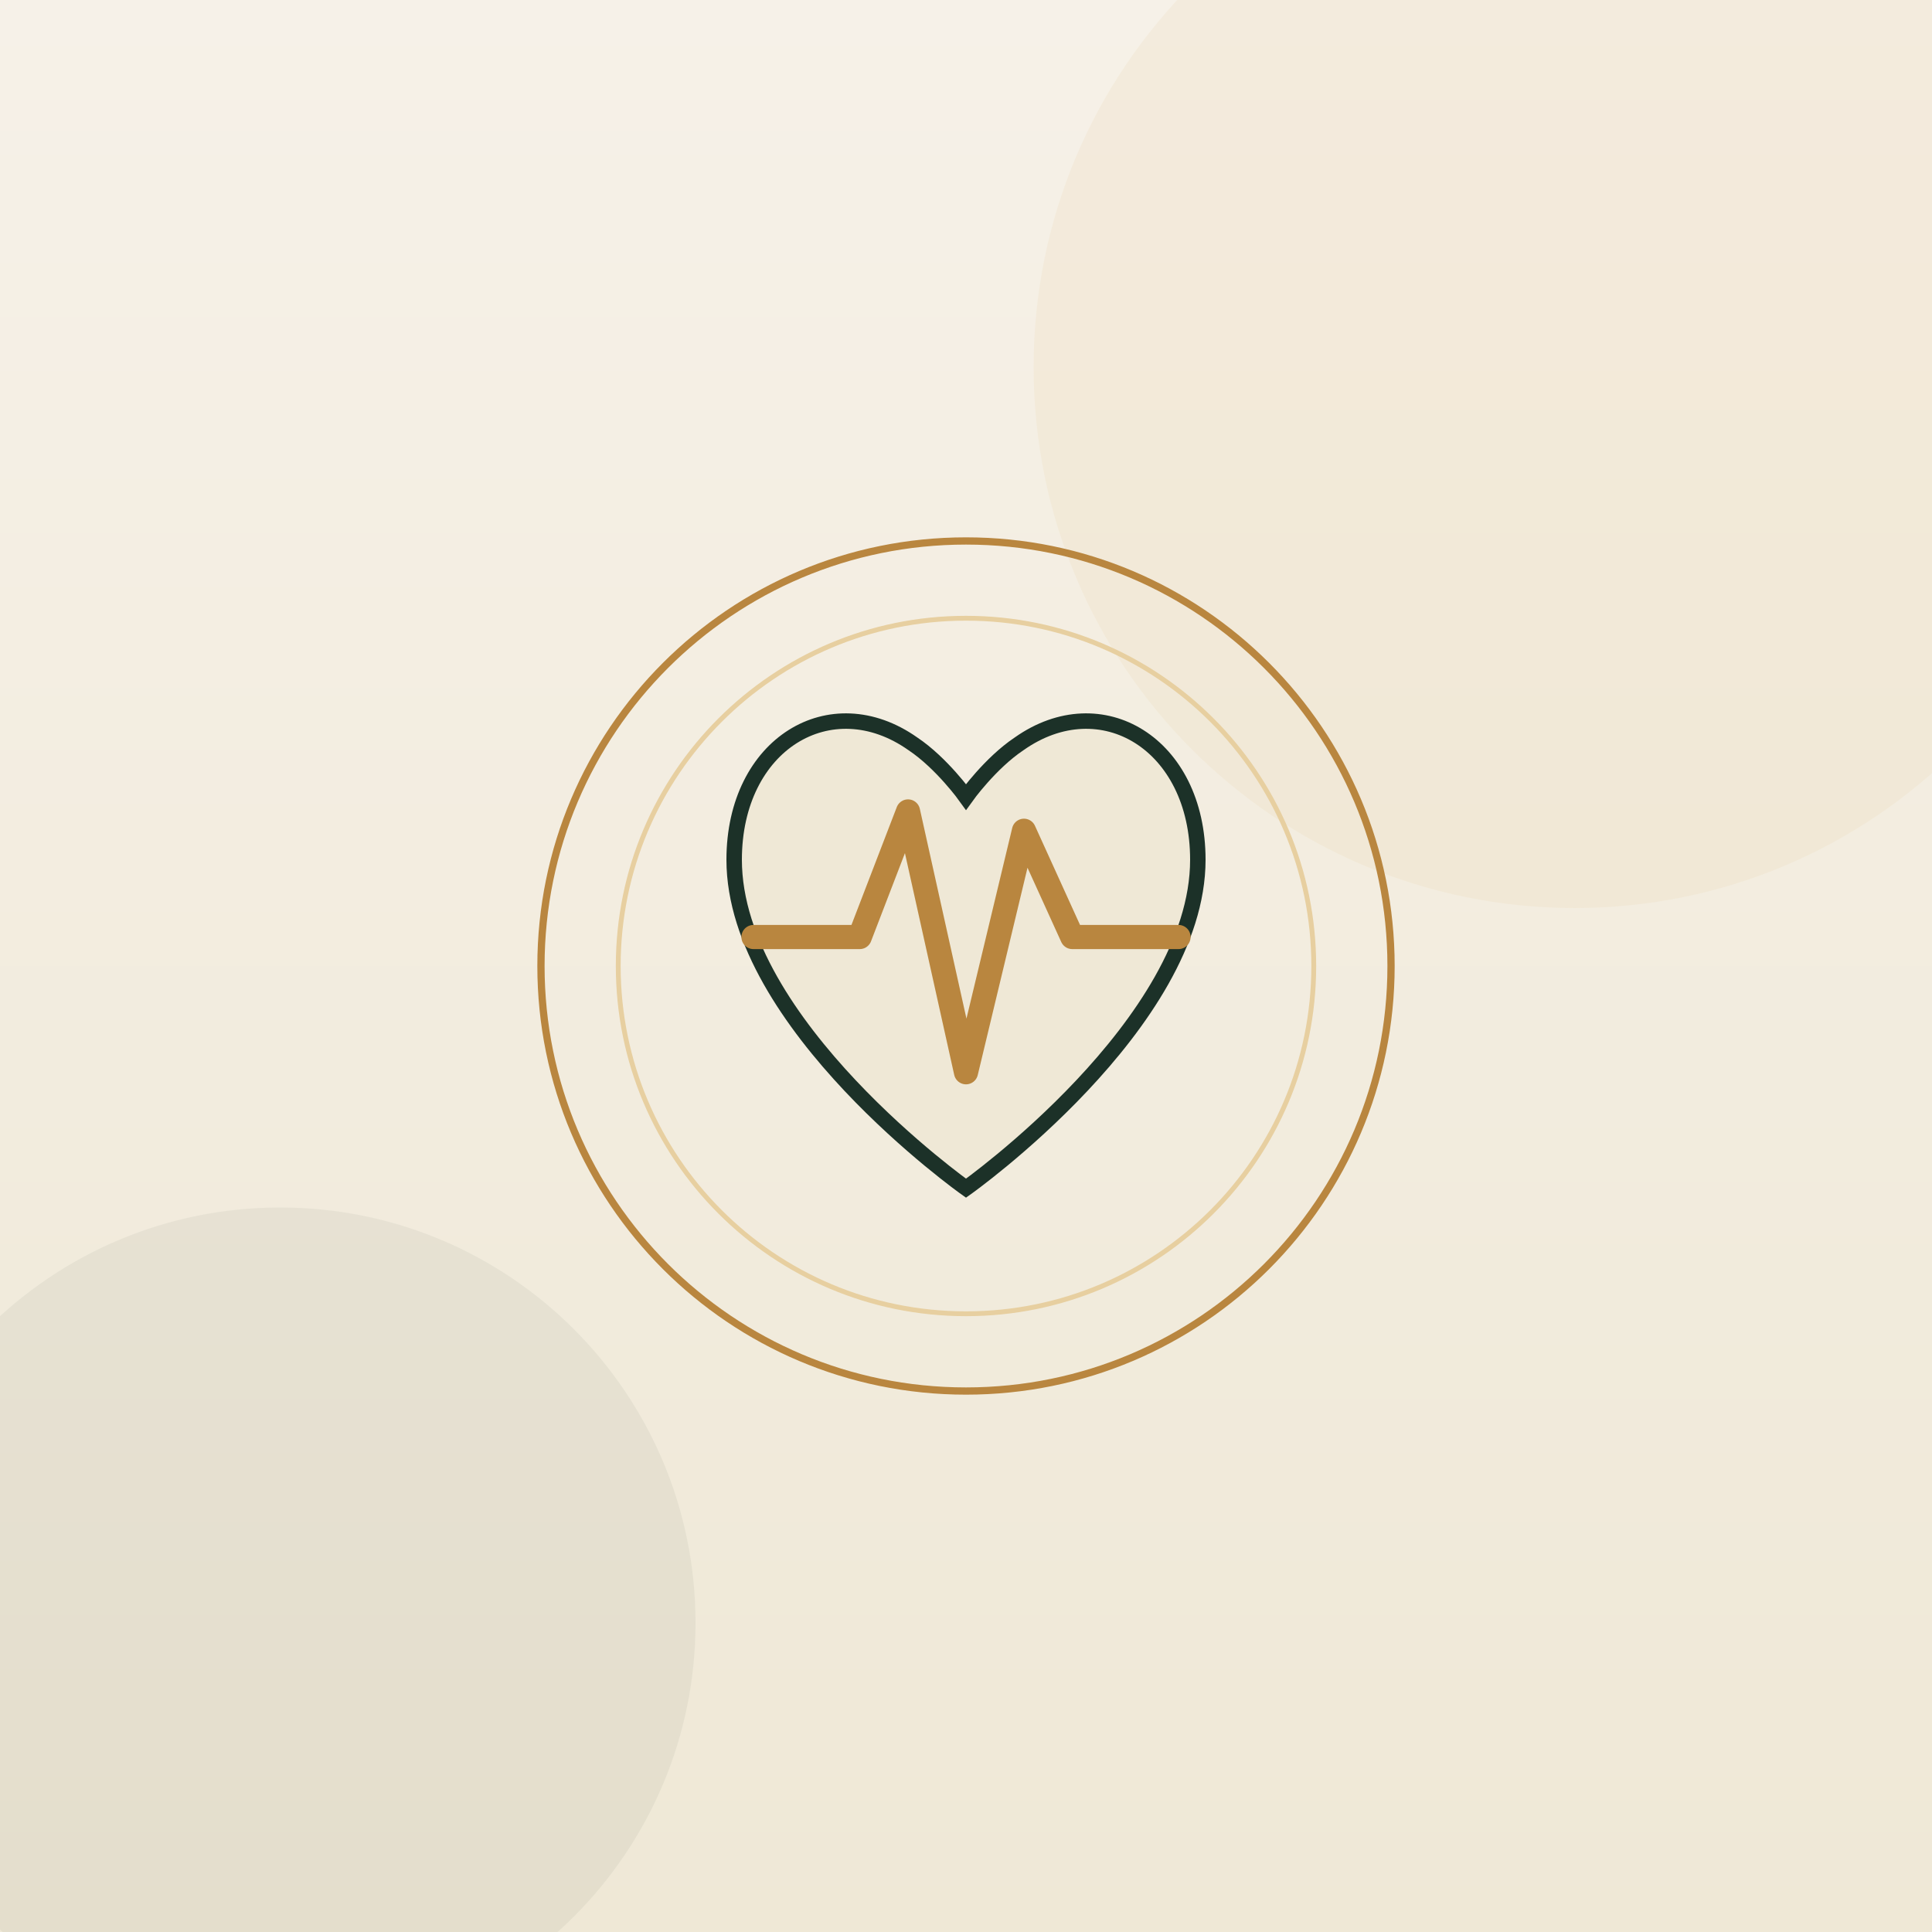
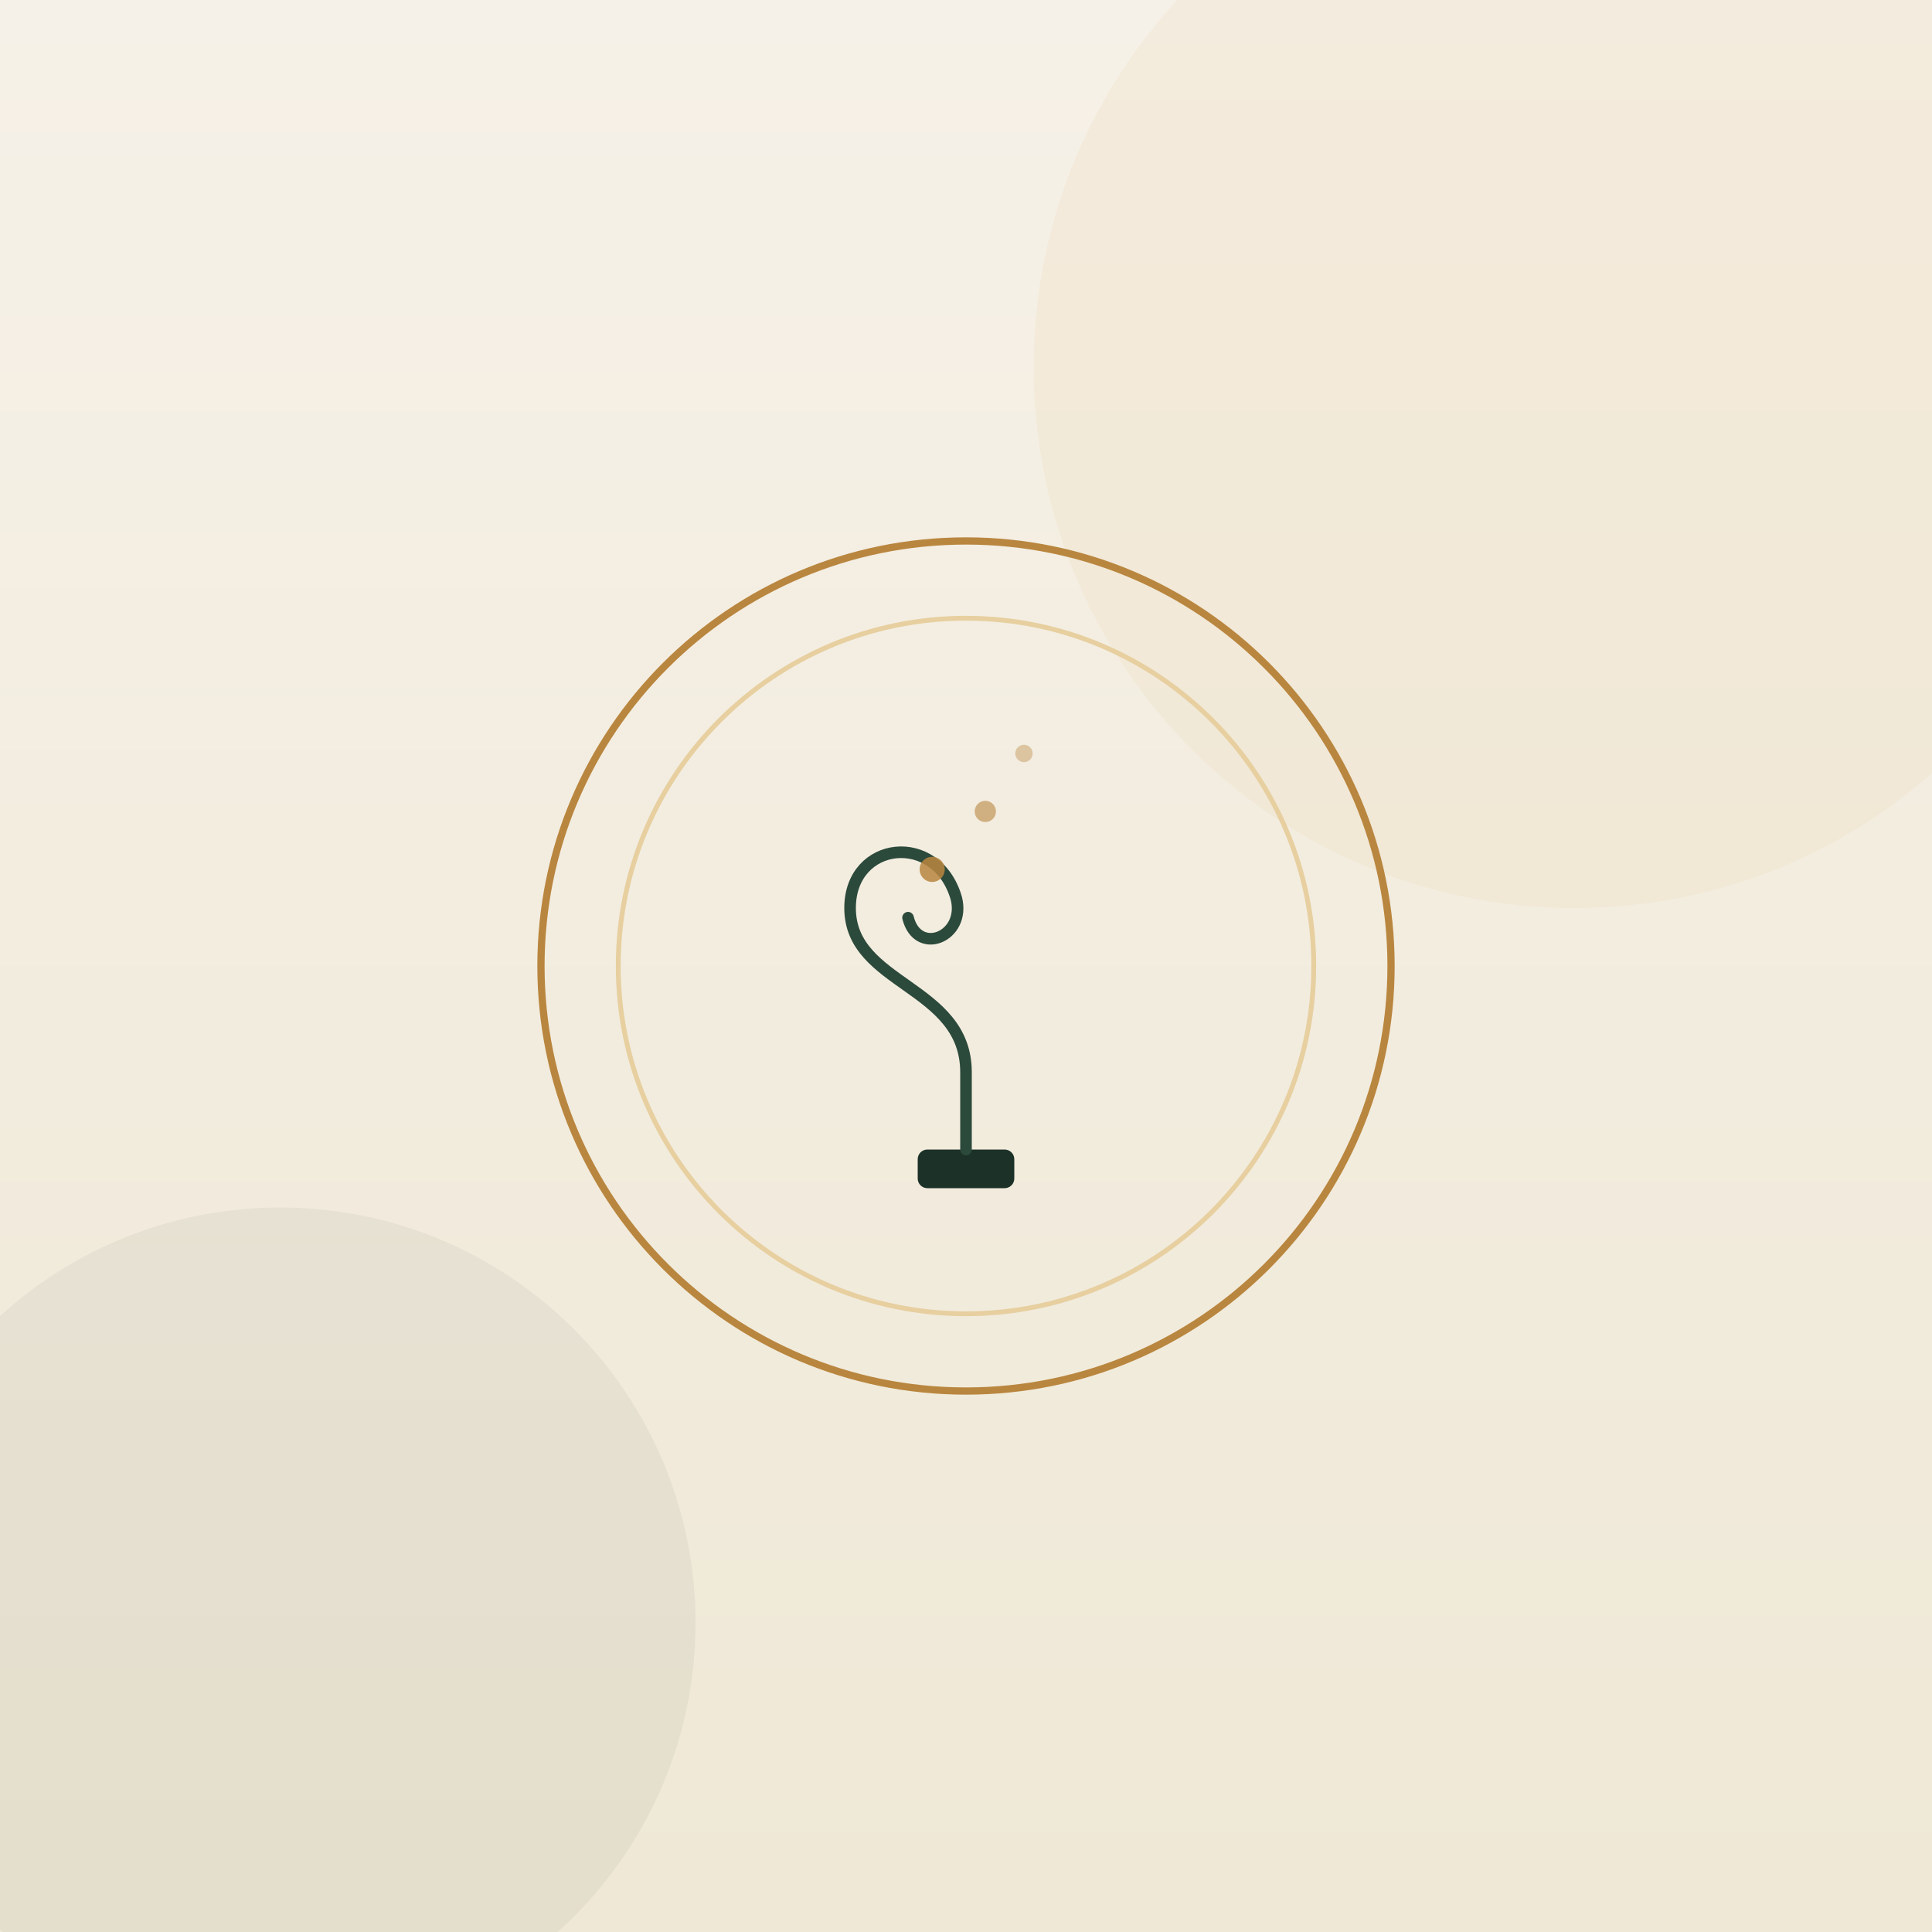
<svg xmlns="http://www.w3.org/2000/svg" width="100%" viewBox="0 0 400 400" role="img">
  <defs>
    <linearGradient id="paperBg" x1="0" y1="0" x2="0" y2="1">
      <stop offset="0%" stop-color="#F6F1E8" />
      <stop offset="100%" stop-color="#EFE8D6" />
    </linearGradient>
  </defs>
  <rect width="400" height="400" fill="url(#paperBg)" />
  <circle cx="326" cy="76" r="112" fill="#E7CFA0" opacity="0.16" />
  <circle cx="58" cy="336" r="86" fill="#2C4A3B" opacity="0.06" />
  <circle cx="200" cy="200" r="88" fill="none" stroke="#B9863F" stroke-width="1.5" />
  <circle cx="200" cy="200" r="72" fill="none" stroke="#E7CFA0" stroke-width="1" />
-   <path d="M200,246 C200,246 152,212 152,178 C152,154 172,142 189,154 C195,158 200,165 200,165 C200,165 205,158 211,154 C228,142 248,154 248,178 C248,212 200,246 200,246 Z" fill="#EFE8D6" stroke="#1C3128" stroke-width="3.2" />
-   <path d="M156,194 L178,194 L188,168 L200,222 L212,172 L222,194 L244,194" fill="none" stroke="#B9863F" stroke-width="5" stroke-linecap="round" stroke-linejoin="round" />
+   <rect x="190" y="238" width="20" height="8" rx="2" fill="#1C3128" />
+   <path d="M200,238 Q200,225 200,222 C200,204 176,204 176,188 C176,174 194,172 198,186 C200,194 190,198 188,190" fill="none" stroke="#2C4A3B" stroke-width="2.4" stroke-linecap="round" />
+   <circle cx="193" cy="180" r="2.6" fill="#B9863F" opacity="0.85" />
+   <circle cx="204" cy="168" r="2.2" fill="#B9863F" opacity="0.6" />
+   <circle cx="212" cy="156" r="1.8" fill="#B9863F" opacity="0.4" />
</svg>
